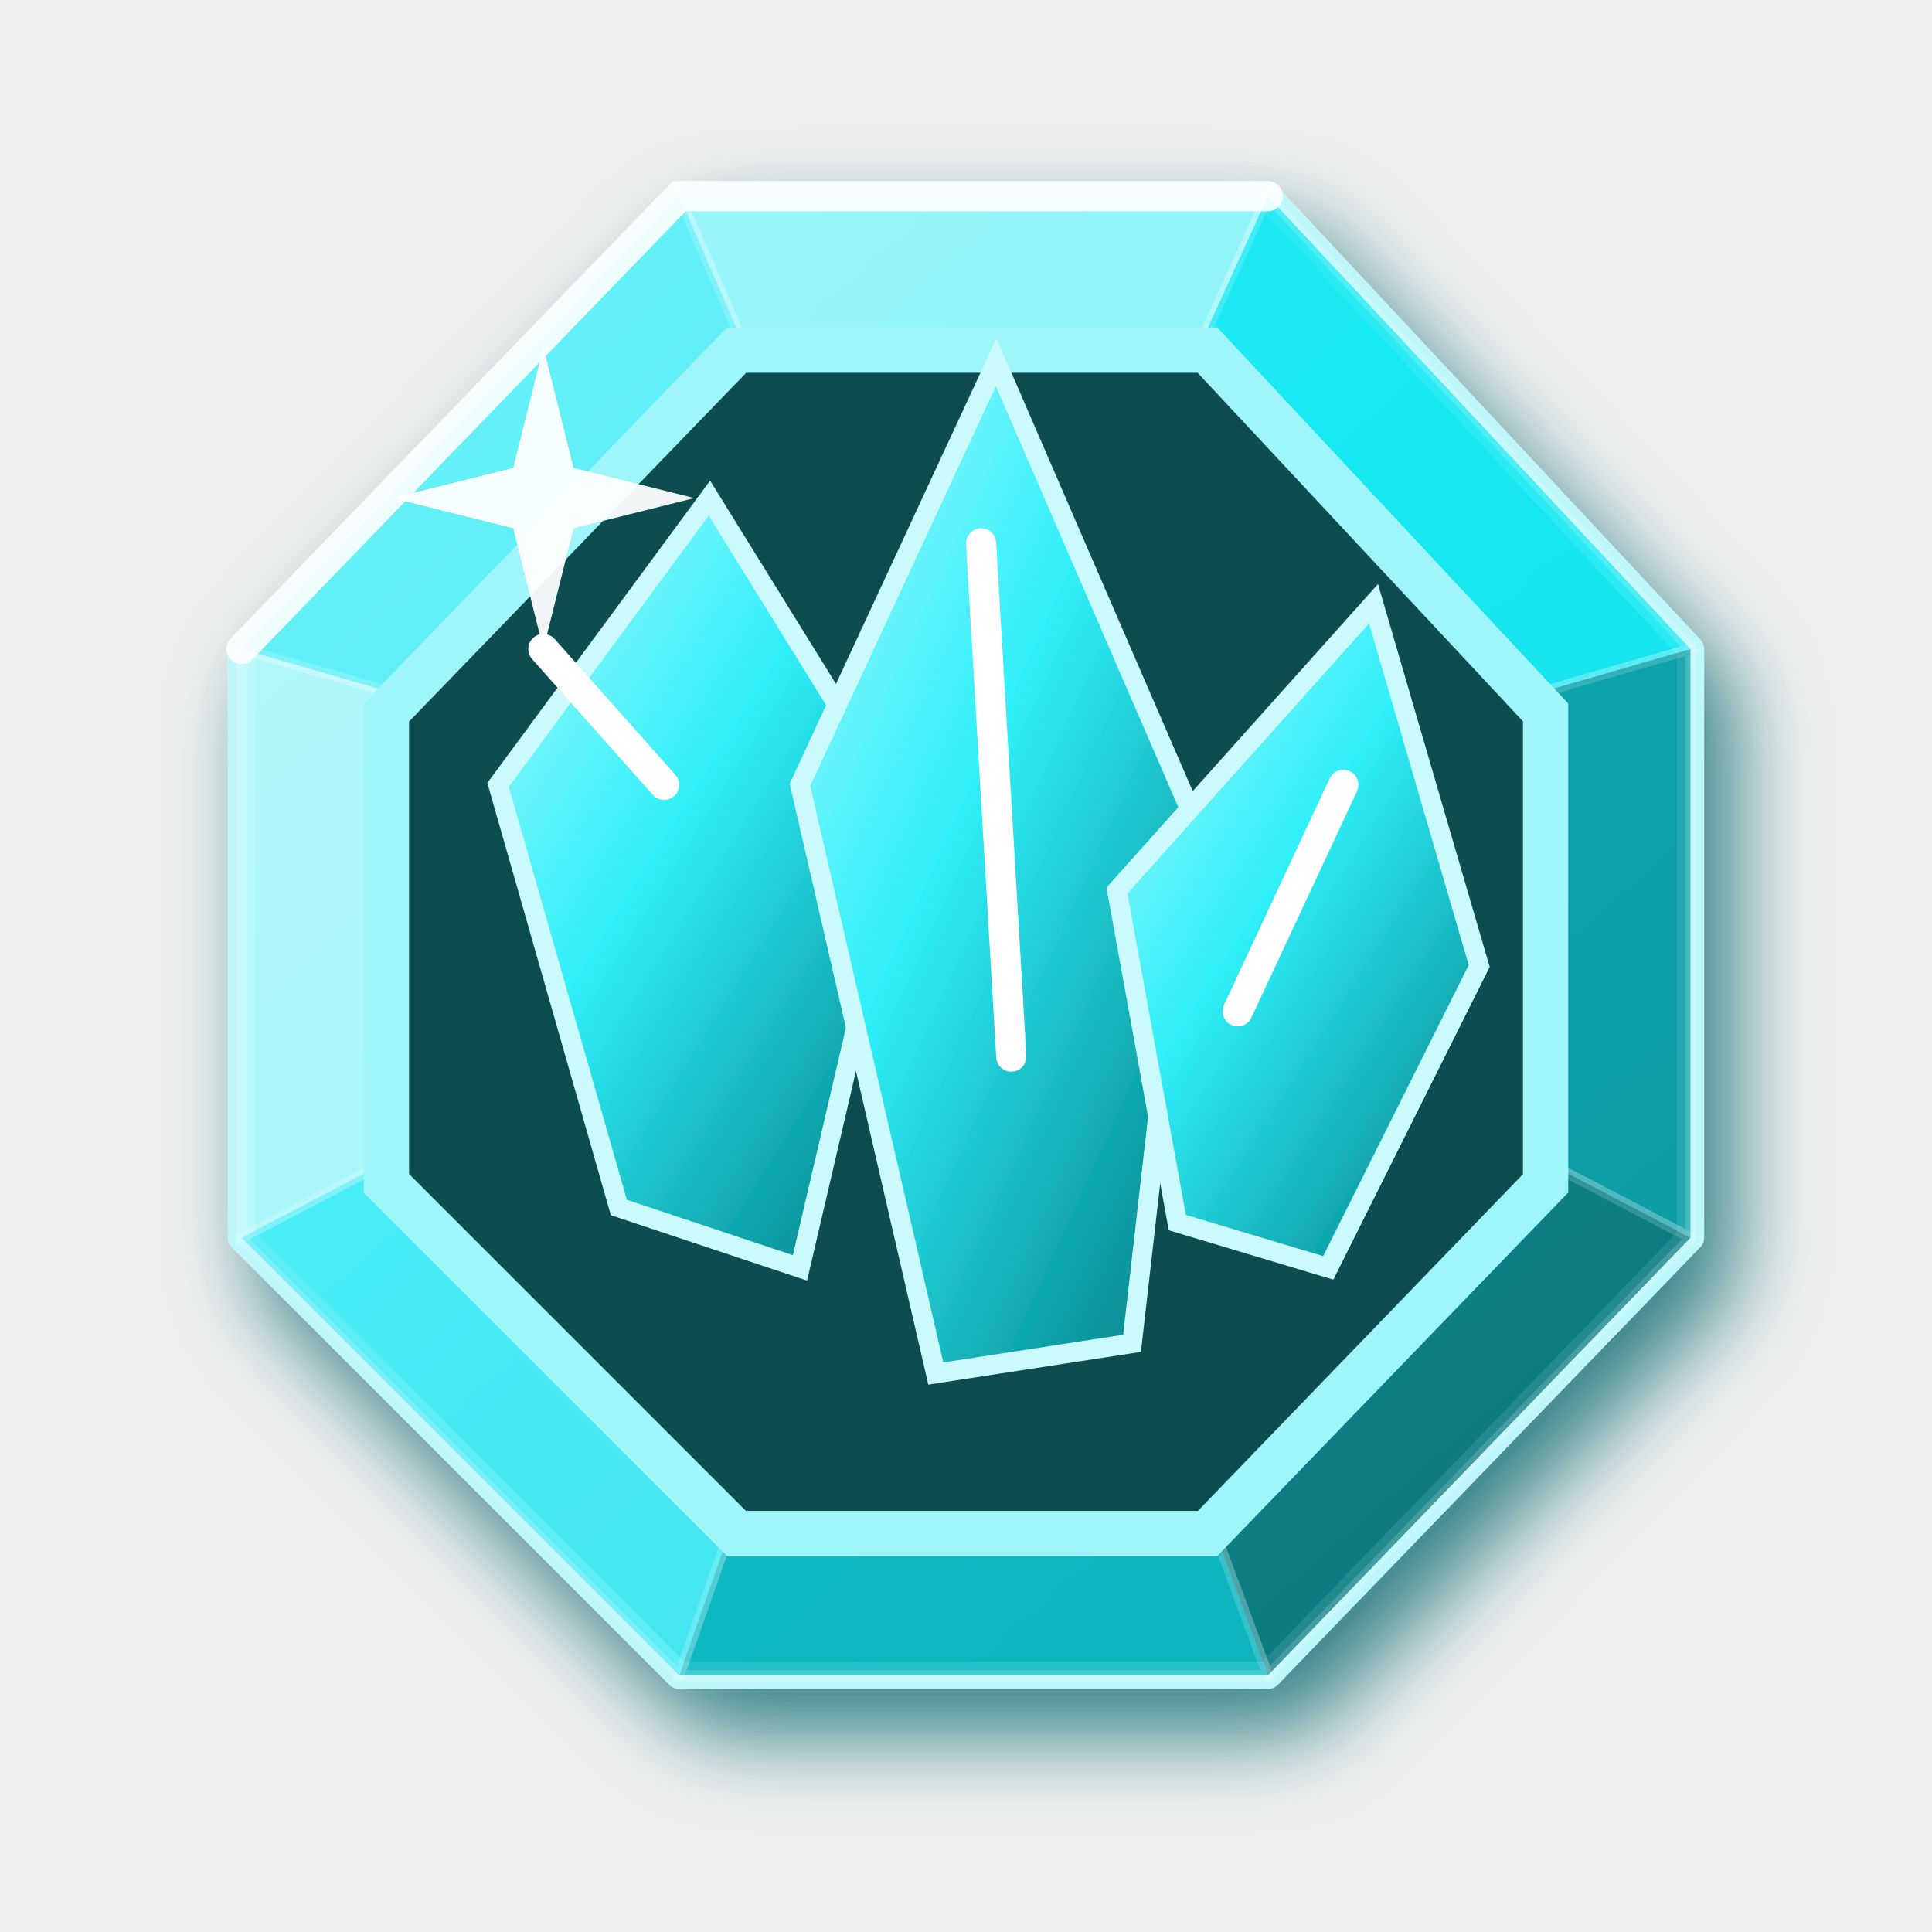
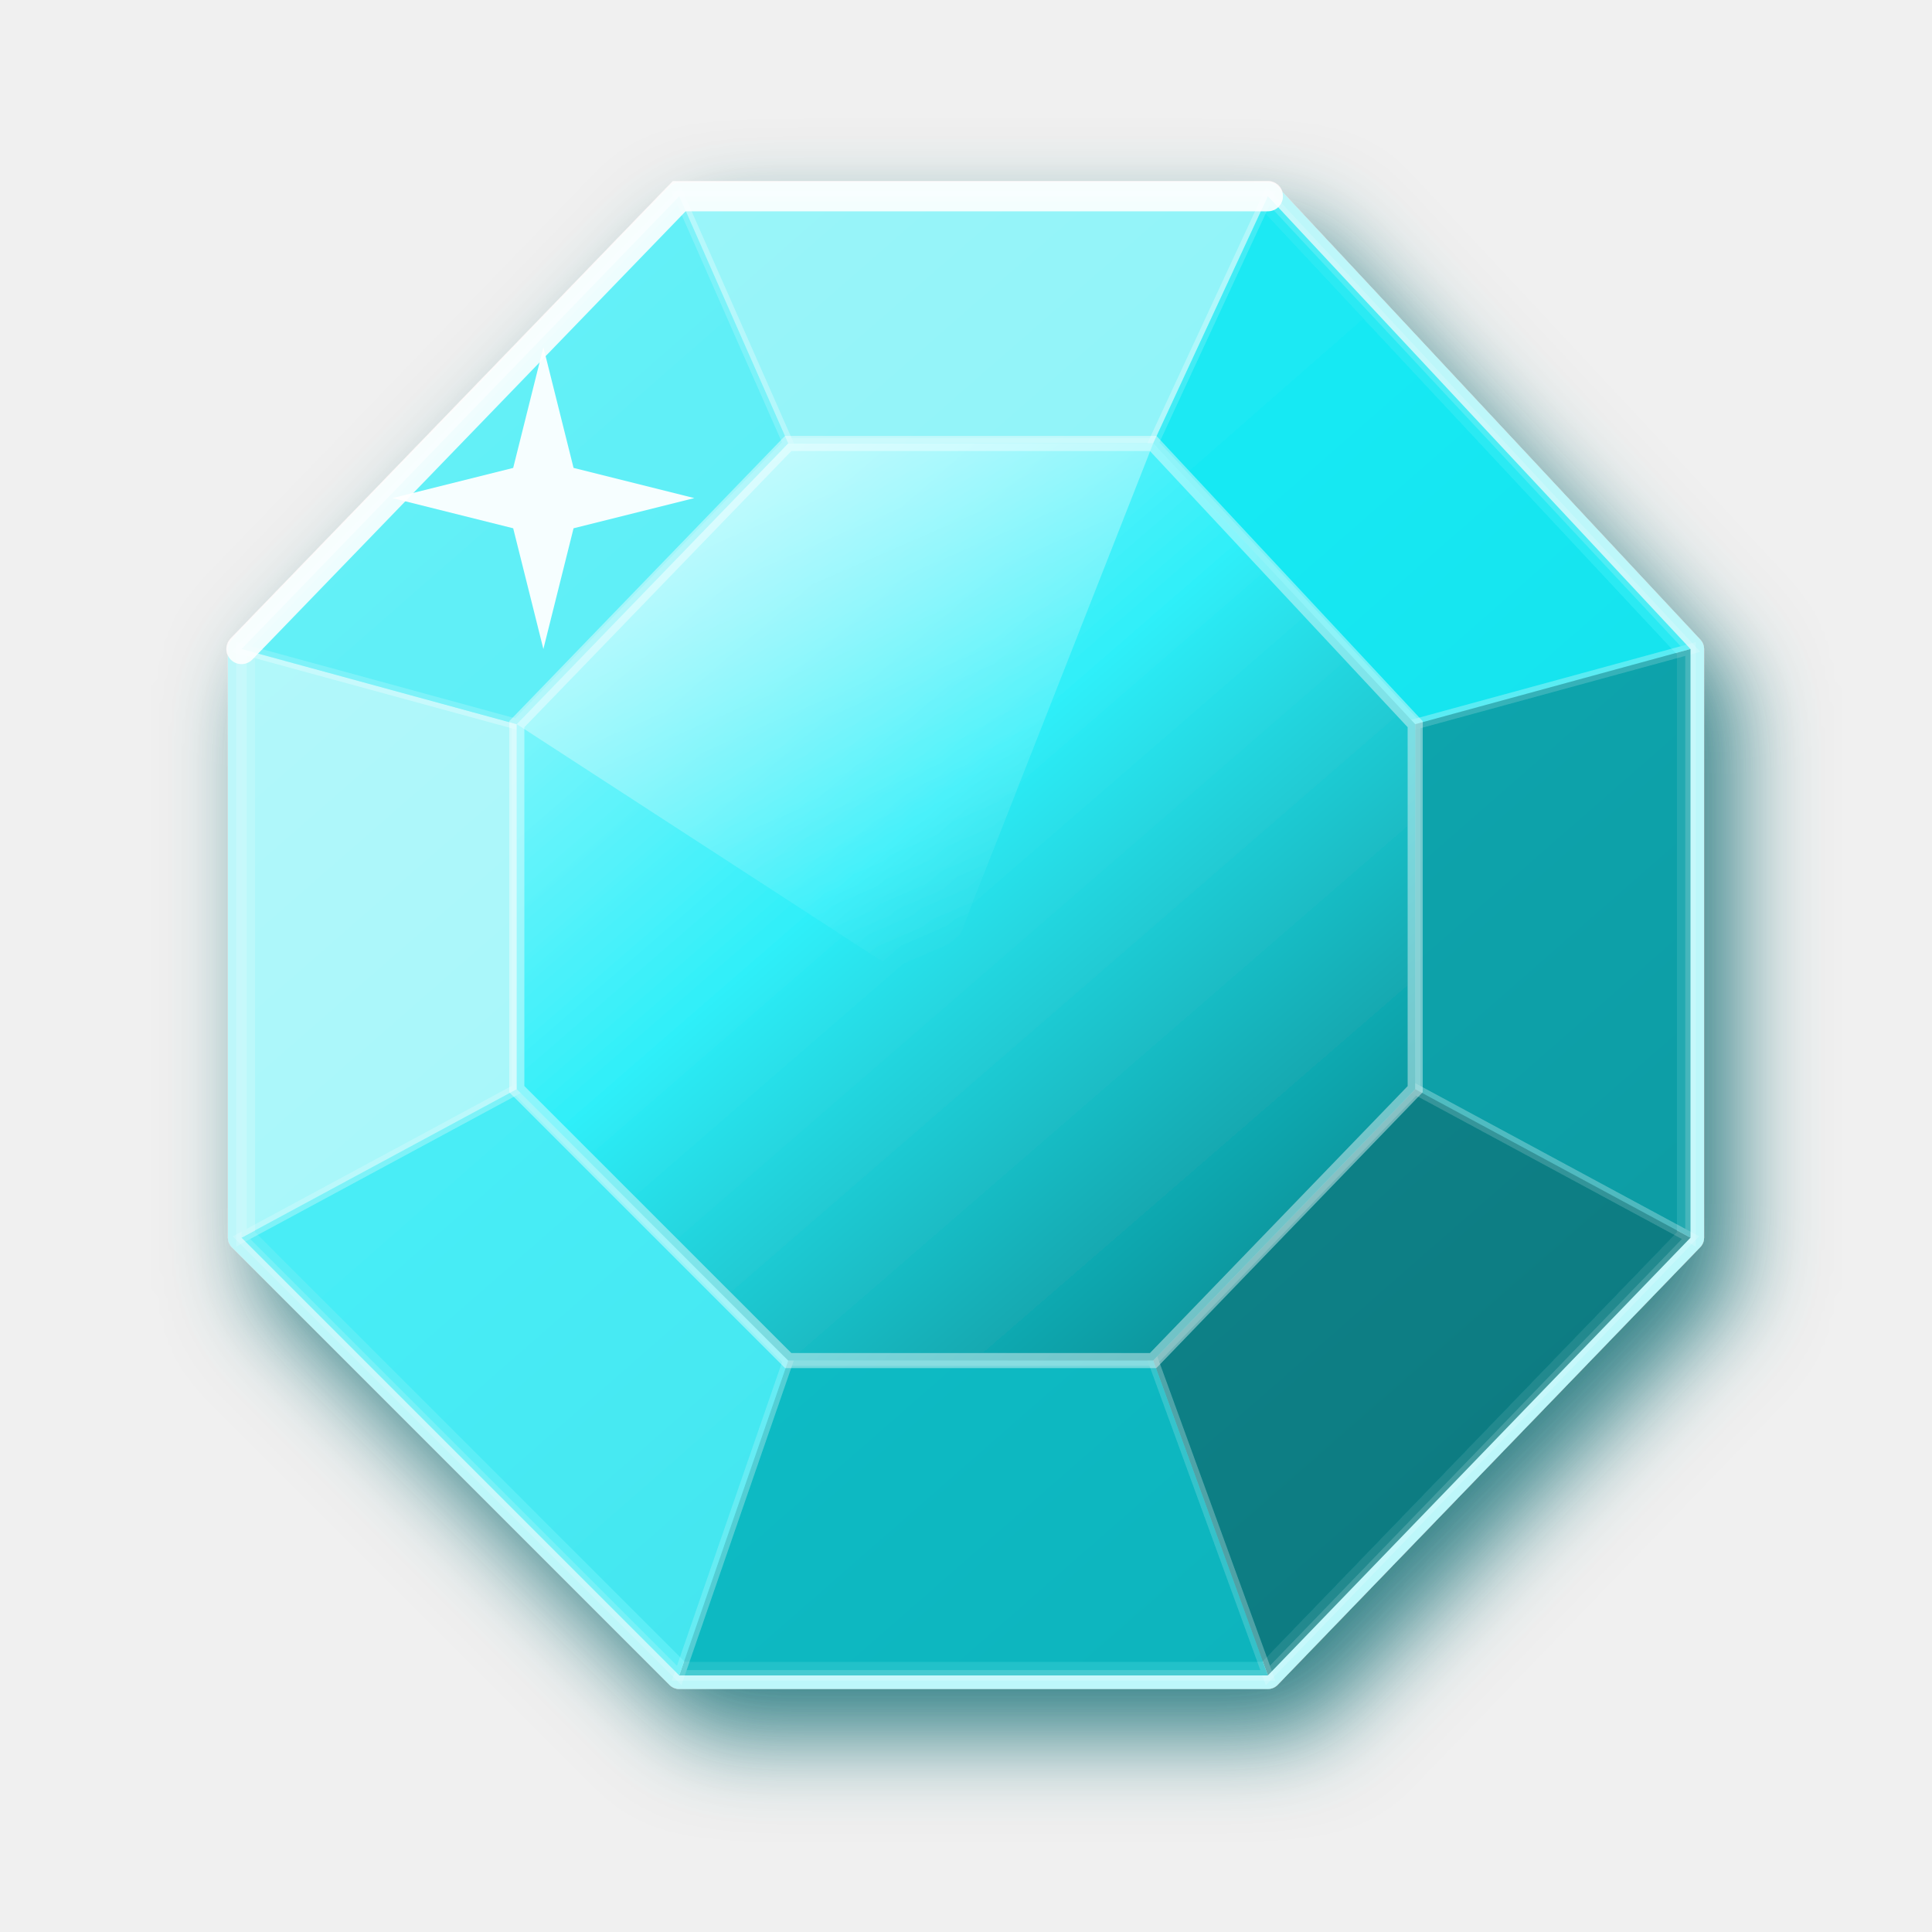
<svg xmlns="http://www.w3.org/2000/svg" viewBox="0 0 128 128">
  <defs>
    <linearGradient id="g" x2=".85" y2="1">
      <stop stop-color="hsl(183,95%,83%)" />
      <stop offset=".46" stop-color="hsl(183,94%,58%)" />
      <stop offset="1" stop-color="hsl(183,95%,29%)" />
    </linearGradient>
    <linearGradient id="shine" x2=".5" y2="1">
      <stop stop-color="white" stop-opacity=".85" />
      <stop offset="1" stop-color="white" stop-opacity="0" />
    </linearGradient>
    <filter id="shadow" x="-30%" y="-30%" width="160%" height="160%">
      <feDropShadow dy="3" stdDeviation="3" flood-color="hsl(183,90%,22%)" flood-opacity=".8" />
    </filter>
  </defs>
  <g filter="url(#shadow)">
    <polygon points="45,13 84,13 112,43 112,82 84,111 45,111 16,82 16,43" fill="url(#g)" stroke="hsl(183,85%,86%)" stroke-width="1.8" stroke-linejoin="round" />
-     <polygon points="45,13 84,13 75.6,31.42 52.98,31.42" fill="hsl(183,90%,80%)" fill-opacity=".86" stroke="white" stroke-opacity=".16" stroke-width=".7" />
-     <polygon points="84,13 112,43 91.84,48.82 75.6,31.42" fill="hsl(183,90%,52%)" fill-opacity=".86" stroke="white" stroke-opacity=".16" stroke-width=".7" />
-     <polygon points="112,43 112,82 91.84,71.44 91.84,48.82" fill="hsl(183,90%,34%)" fill-opacity=".86" stroke="white" stroke-opacity=".16" stroke-width=".7" />
-     <polygon points="112,82 84,111 75.6,88.26 91.84,71.44" fill="hsl(183,90%,26%)" fill-opacity=".86" stroke="white" stroke-opacity=".16" stroke-width=".7" />
-     <polygon points="84,111 45,111 52.98,88.26 75.6,88.26" fill="hsl(183,90%,40%)" fill-opacity=".86" stroke="white" stroke-opacity=".16" stroke-width=".7" />
-     <polygon points="45,111 16,82 36.16,71.44 52.98,88.26" fill="hsl(183,90%,63%)" fill-opacity=".86" stroke="white" stroke-opacity=".16" stroke-width=".7" />
-     <polygon points="16,82 16,43 36.16,48.82 36.16,71.44" fill="hsl(183,90%,86%)" fill-opacity=".86" stroke="white" stroke-opacity=".16" stroke-width=".7" />
-     <polygon points="16,43 45,13 52.98,31.42 36.16,48.82" fill="hsl(183,90%,67%)" fill-opacity=".86" stroke="white" stroke-opacity=".16" stroke-width=".7" />
-     <polygon points="52.98,31.42 75.6,31.42 91.84,48.82 91.84,71.44 75.6,88.26 52.98,88.26 36.16,71.44 36.16,48.82" fill="url(#g)" stroke="white" stroke-opacity=".42" stroke-width="1" />
-     <path d="M 52.98 31.42 L 75.6 31.42 L 62 66 L 36.16 48.82 Z" fill="url(#shine)" opacity=".65" />
+     <polygon points="45,13 84,13 76.4,29.38 52.22,29.38" fill="hsl(183,90%,80%)" fill-opacity=".86" stroke="white" stroke-opacity=".16" stroke-width=".7" />
+     <polygon points="84,13 112,43 93.76,47.98 76.4,29.38" fill="hsl(183,90%,52%)" fill-opacity=".86" stroke="white" stroke-opacity=".16" stroke-width=".7" />
+     <polygon points="112,43 112,82 93.76,72.16 93.76,47.98" fill="hsl(183,90%,34%)" fill-opacity=".86" stroke="white" stroke-opacity=".16" stroke-width=".7" />
+     <polygon points="112,82 84,111 76.4,90.14 93.76,72.16" fill="hsl(183,90%,26%)" fill-opacity=".86" stroke="white" stroke-opacity=".16" stroke-width=".7" />
+     <polygon points="84,111 45,111 52.22,90.14 76.4,90.14" fill="hsl(183,90%,40%)" fill-opacity=".86" stroke="white" stroke-opacity=".16" stroke-width=".7" />
+     <polygon points="45,111 16,82 34.24,72.16 52.22,90.14" fill="hsl(183,90%,63%)" fill-opacity=".86" stroke="white" stroke-opacity=".16" stroke-width=".7" />
+     <polygon points="16,82 16,43 34.24,47.98 34.24,72.16" fill="hsl(183,90%,86%)" fill-opacity=".86" stroke="white" stroke-opacity=".16" stroke-width=".7" />
+     <polygon points="16,43 45,13 52.22,29.38 34.24,47.98" fill="hsl(183,90%,67%)" fill-opacity=".86" stroke="white" stroke-opacity=".16" stroke-width=".7" />
+     <polygon points="52.22,29.38 76.4,29.38 93.76,47.98 93.76,72.16 76.4,90.14 52.22,90.14 34.24,72.16 34.24,47.98" fill="url(#g)" stroke="white" stroke-opacity=".42" stroke-width="1" />
+     <path d="M 52.22 29.38 L 76.4 29.38 L 62 66 L 34.24 47.98 Z" fill="url(#shine)" opacity=".72" />
    <path d="M 16 43 L 45 13 L 84 13" fill="none" stroke="white" stroke-opacity=".88" stroke-width="2" stroke-linecap="round" />
-     <polygon points="48.8,23.2 80,23.2 102.4,47.2 102.4,78.4 80,101.6 48.8,101.6 25.6,78.4 25.6,47.2" fill="hsl(183,65%,19%)" stroke="hsl(183,90%,80%)" stroke-width="3" />
-     <g fill="url(#g)" stroke="hsl(183,90%,89%)" stroke-width="1.3">
-       <path d="m41 80-8-28 14-19 13 21-7 30Z" />
-       <path d="m62 91-9-39 13-28 13 30-4 35Z" />
-       <path d="m78 81-4-22 17-19 7 24-10 20Z" />
-     </g>
-     <path d="m36 43 8 9m21-16 2 34m22-18-7 15" stroke="white" stroke-width="2" stroke-linecap="round" />
  </g>
  <path d="M 36 23 L 38 31 L 46 33 L 38 35 L 36 43 L 34 35 L 26 33 L 34 31 Z" fill="white" opacity=".94" />
</svg>
